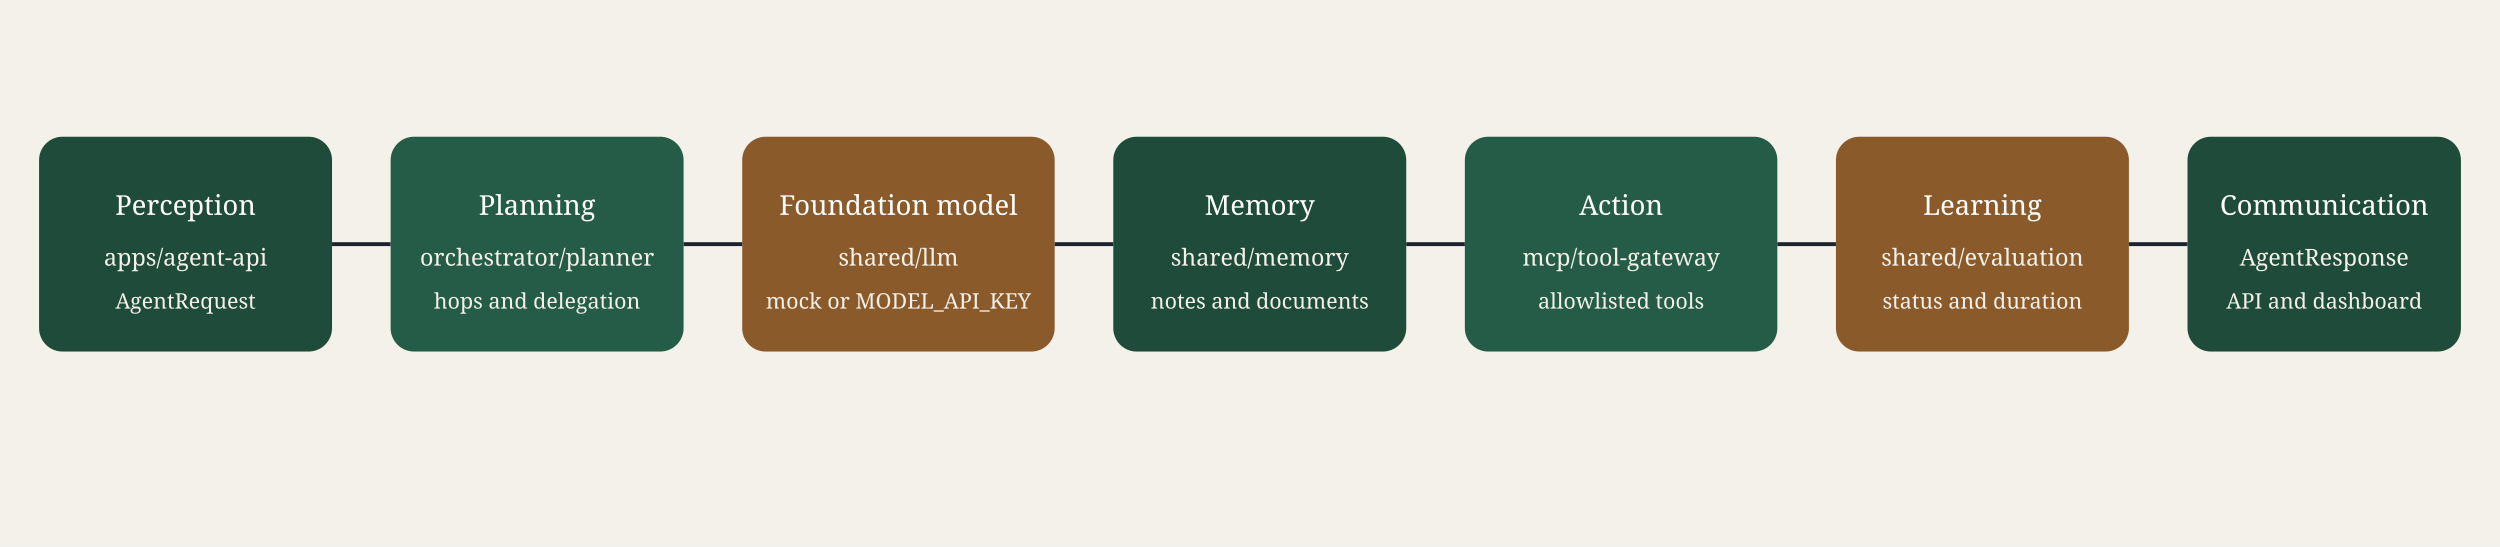
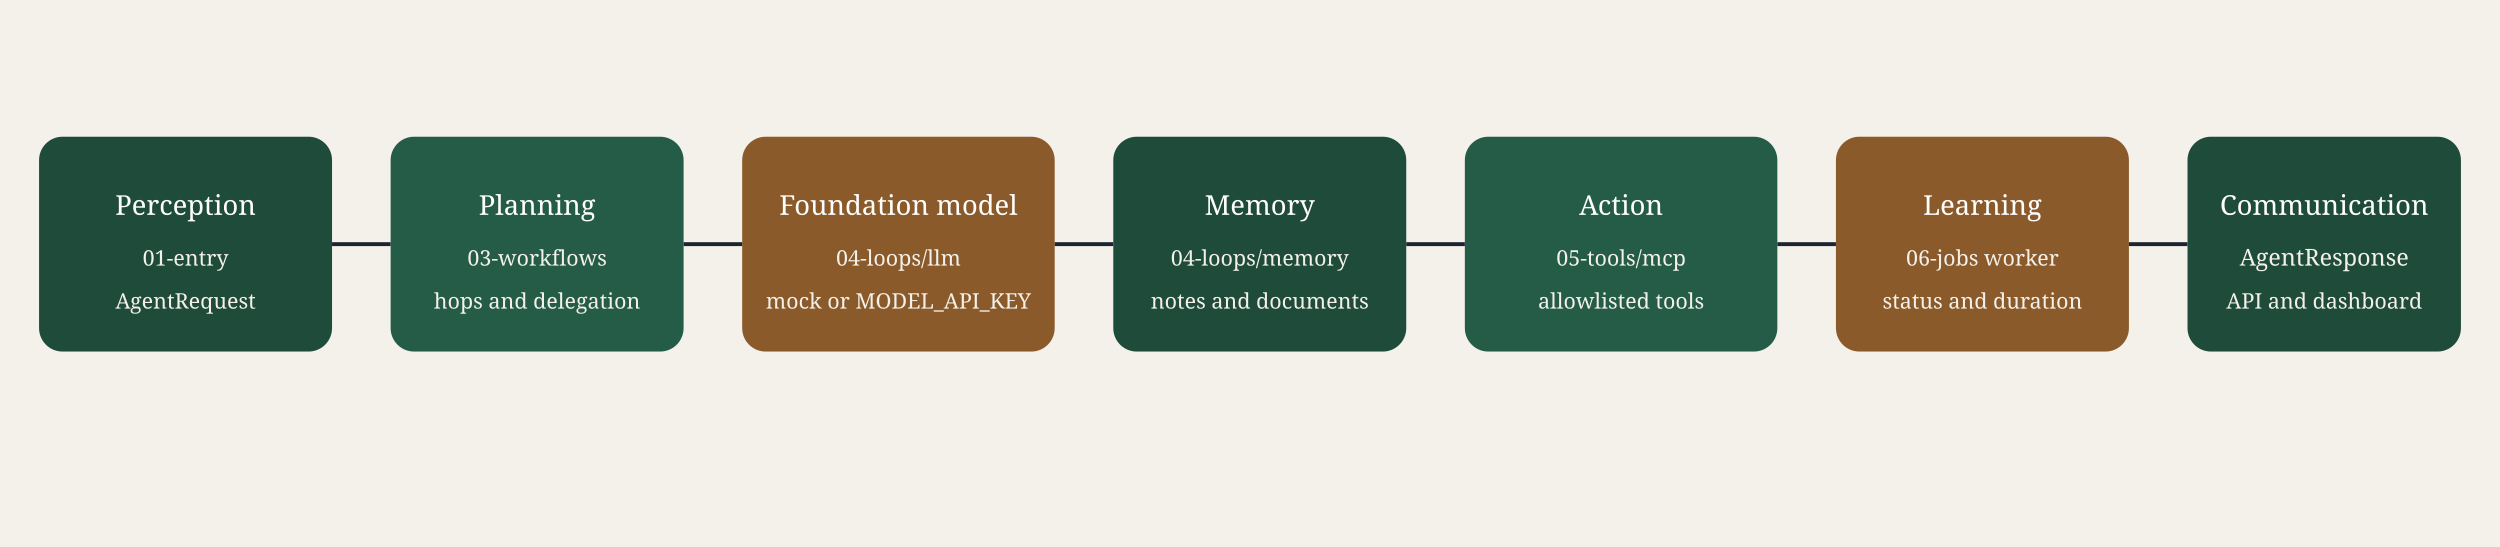
<svg xmlns="http://www.w3.org/2000/svg" viewBox="0 0 1280 280" role="img" aria-labelledby="title desc">
  <rect width="1280" height="280" fill="#f4f1ea" />
  <g font-family="Georgia, serif" font-size="14" fill="#1c2430">
    <g>
      <rect x="20" y="70" width="150" height="110" rx="12" fill="#1f4b3a" />
      <text x="95" y="110" fill="white" text-anchor="middle">Perception</text>
-       <text x="95" y="136" fill="#f4f1ea" text-anchor="middle" font-size="12">apps/agent-api</text>
+       <text x="95" y="136" fill="#f4f1ea" text-anchor="middle" font-size="11">01-entry</text>
      <text x="95" y="158" fill="#f4f1ea" text-anchor="middle" font-size="11">AgentRequest</text>
    </g>
    <g>
      <rect x="200" y="70" width="150" height="110" rx="12" fill="#245c48" />
      <text x="275" y="110" fill="white" text-anchor="middle">Planning</text>
-       <text x="275" y="136" fill="#f4f1ea" text-anchor="middle" font-size="12">orchestrator/planner</text>
+       <text x="275" y="136" fill="#f4f1ea" text-anchor="middle" font-size="11">03-workflows</text>
      <text x="275" y="158" fill="#f4f1ea" text-anchor="middle" font-size="11">hops and delegation</text>
    </g>
    <g>
      <rect x="380" y="70" width="160" height="110" rx="12" fill="#8a5a2a" />
      <text x="460" y="110" fill="white" text-anchor="middle">Foundation model</text>
-       <text x="460" y="136" fill="#f4f1ea" text-anchor="middle" font-size="12">shared/llm</text>
+       <text x="460" y="136" fill="#f4f1ea" text-anchor="middle" font-size="11">04-loops/llm</text>
      <text x="460" y="158" fill="#f4f1ea" text-anchor="middle" font-size="11">mock or MODEL_API_KEY</text>
    </g>
    <g>
      <rect x="570" y="70" width="150" height="110" rx="12" fill="#1f4b3a" />
      <text x="645" y="110" fill="white" text-anchor="middle">Memory</text>
-       <text x="645" y="136" fill="#f4f1ea" text-anchor="middle" font-size="12">shared/memory</text>
+       <text x="645" y="136" fill="#f4f1ea" text-anchor="middle" font-size="11">04-loops/memory</text>
      <text x="645" y="158" fill="#f4f1ea" text-anchor="middle" font-size="11">notes and documents</text>
    </g>
    <g>
      <rect x="750" y="70" width="160" height="110" rx="12" fill="#245c48" />
      <text x="830" y="110" fill="white" text-anchor="middle">Action</text>
-       <text x="830" y="136" fill="#f4f1ea" text-anchor="middle" font-size="12">mcp/tool-gateway</text>
+       <text x="830" y="136" fill="#f4f1ea" text-anchor="middle" font-size="11">05-tools/mcp</text>
      <text x="830" y="158" fill="#f4f1ea" text-anchor="middle" font-size="11">allowlisted tools</text>
    </g>
    <g>
      <rect x="940" y="70" width="150" height="110" rx="12" fill="#8a5a2a" />
      <text x="1015" y="110" fill="white" text-anchor="middle">Learning</text>
-       <text x="1015" y="136" fill="#f4f1ea" text-anchor="middle" font-size="12">shared/evaluation</text>
+       <text x="1015" y="136" fill="#f4f1ea" text-anchor="middle" font-size="11">06-jobs worker</text>
      <text x="1015" y="158" fill="#f4f1ea" text-anchor="middle" font-size="11">status and duration</text>
    </g>
    <g>
      <rect x="1120" y="70" width="140" height="110" rx="12" fill="#1f4b3a" />
      <text x="1190" y="110" fill="white" text-anchor="middle">Communication</text>
      <text x="1190" y="136" fill="#f4f1ea" text-anchor="middle" font-size="12">AgentResponse</text>
      <text x="1190" y="158" fill="#f4f1ea" text-anchor="middle" font-size="11">API and dashboard</text>
    </g>
    <g stroke="#1c2430" stroke-width="2" fill="none">
      <path d="M170 125 H200" />
      <path d="M350 125 H380" />
      <path d="M540 125 H570" />
      <path d="M720 125 H750" />
      <path d="M910 125 H940" />
      <path d="M1090 125 H1120" />
    </g>
  </g>
</svg>
